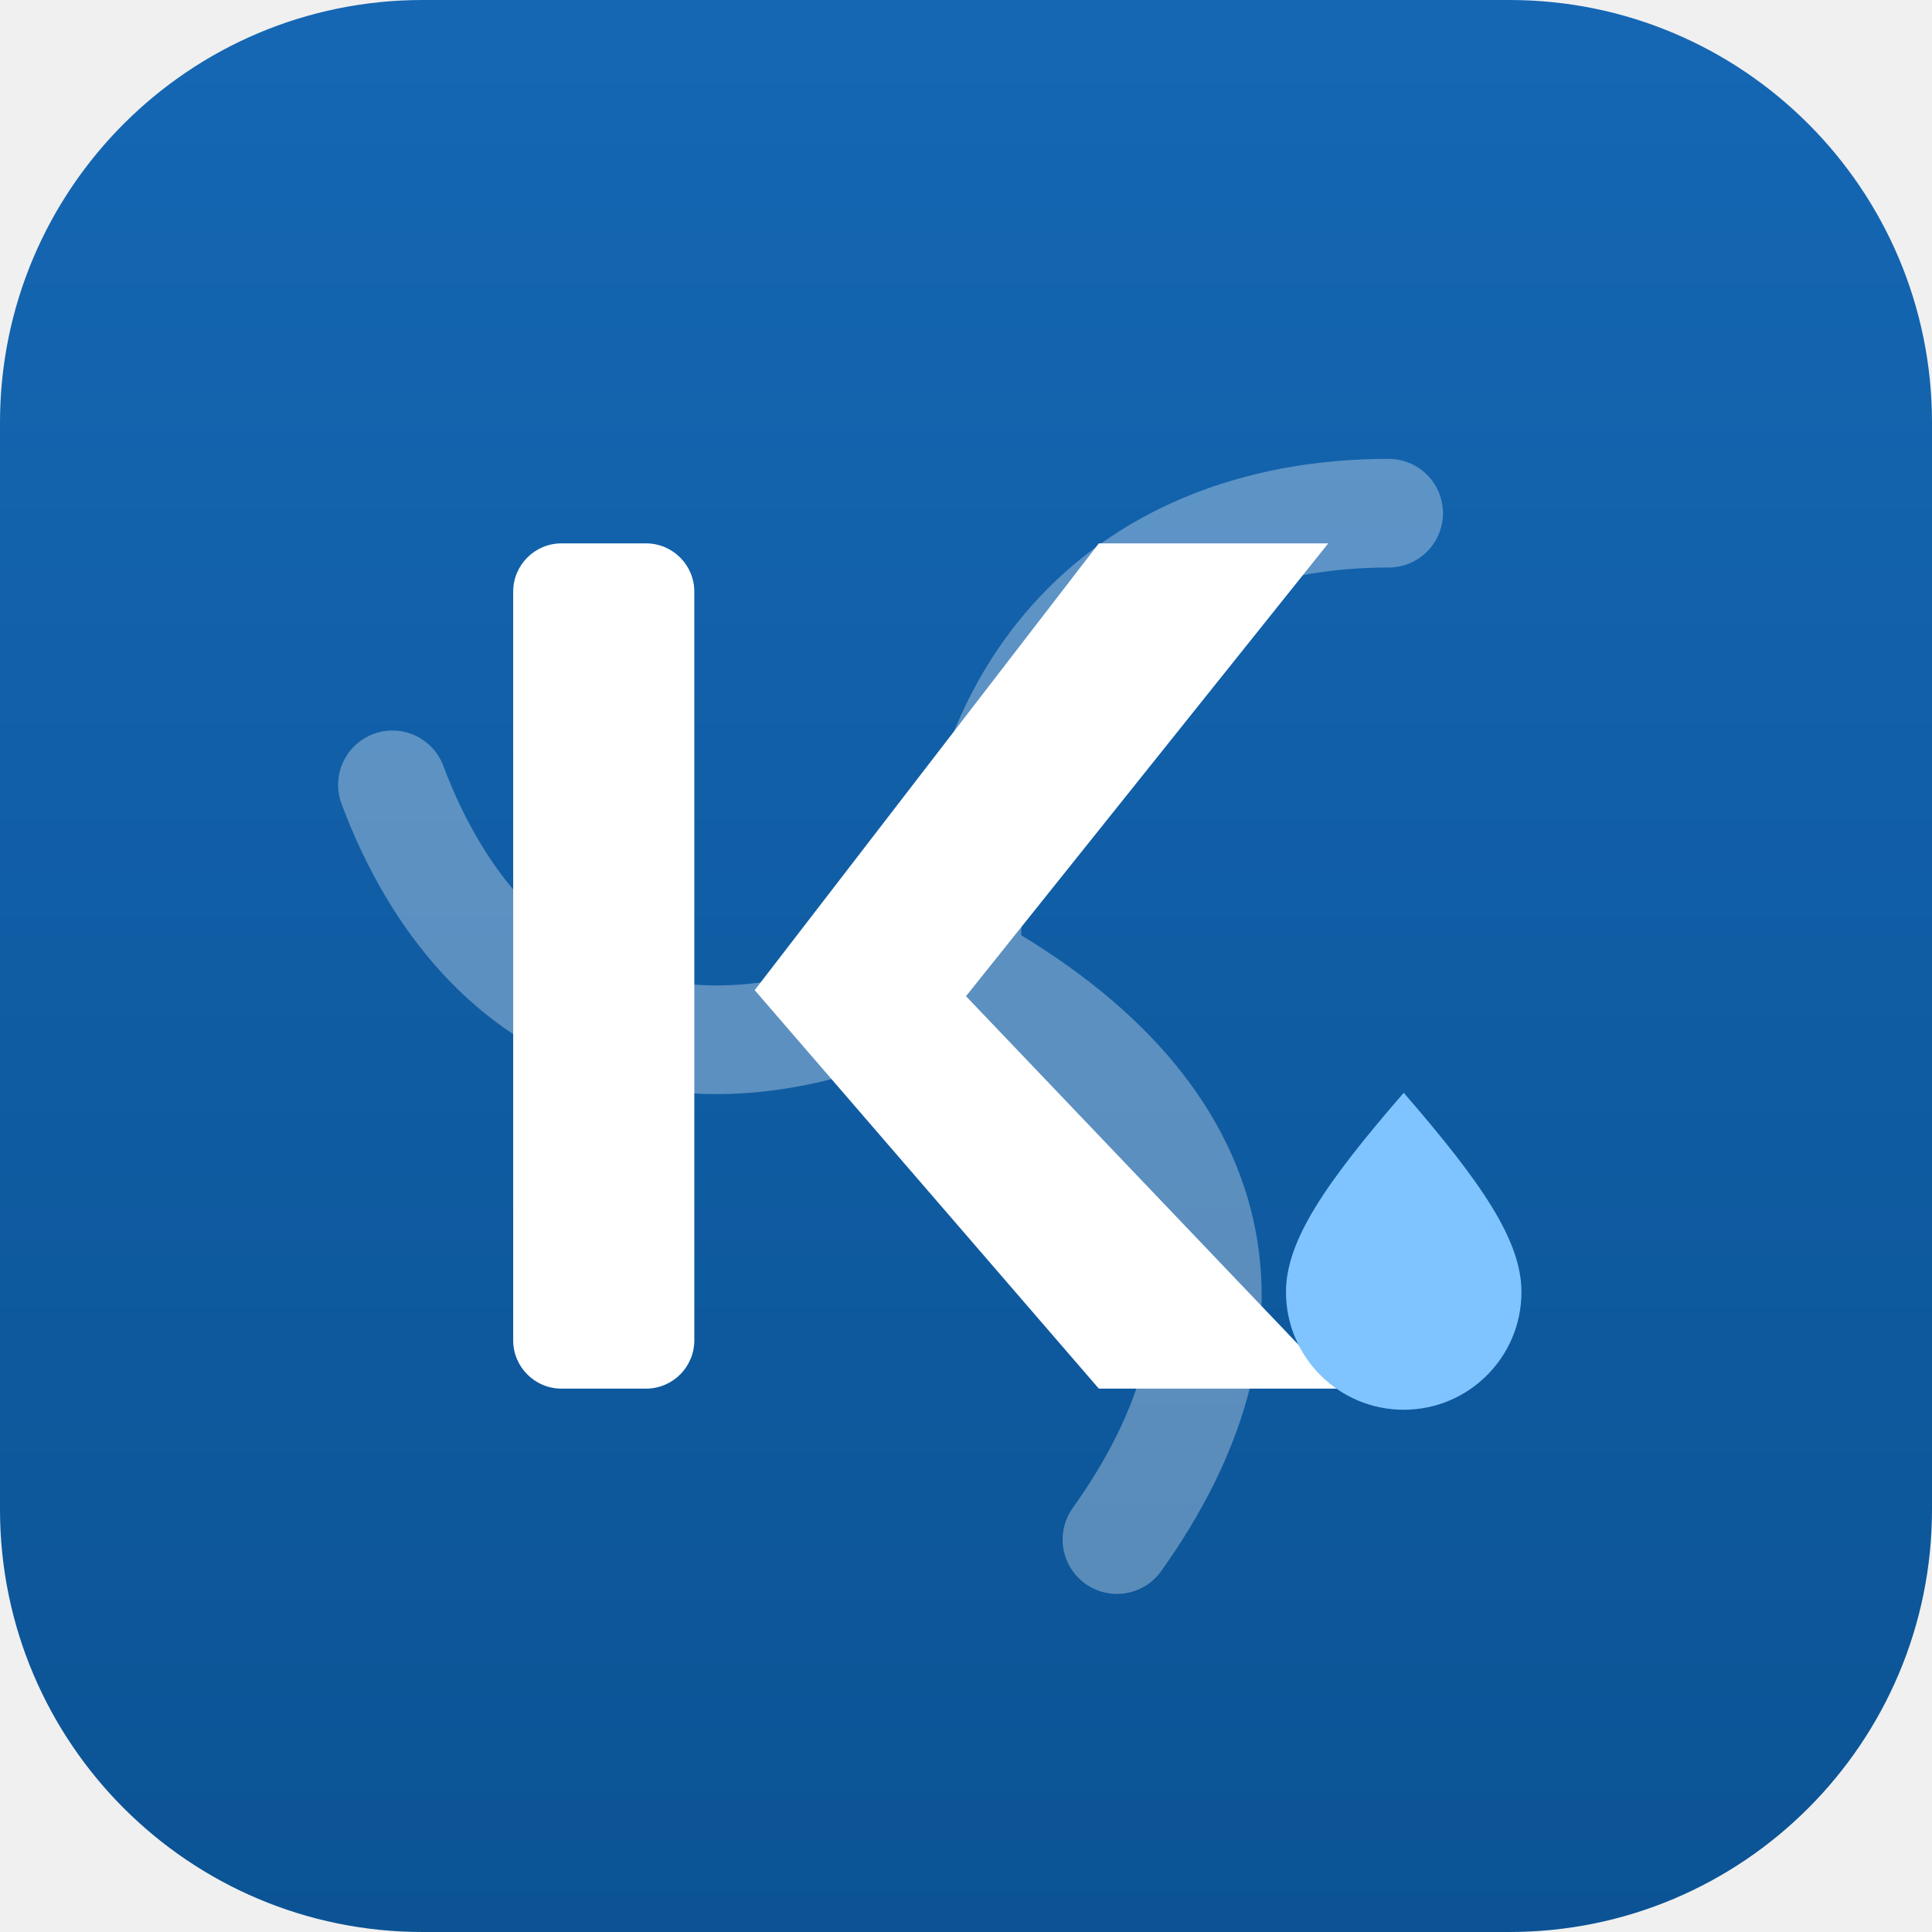
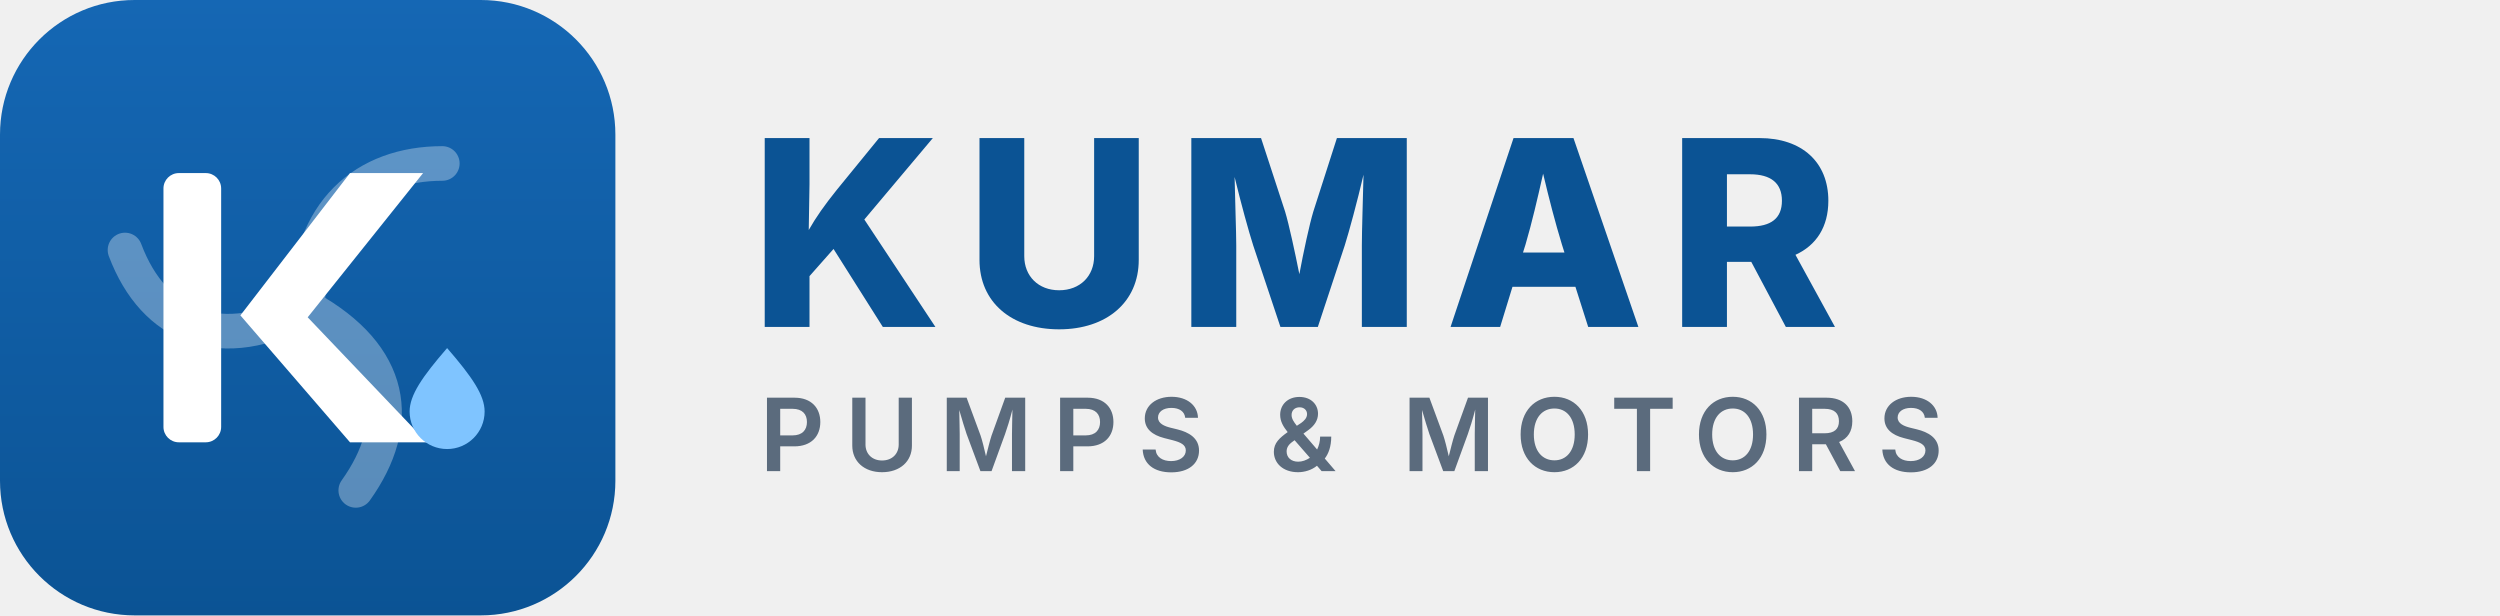
- <svg xmlns="http://www.w3.org/2000/svg" viewBox="0 0 64 64" width="64" height="64" role="img" aria-label="KUMAR">
+ <svg xmlns="http://www.w3.org/2000/svg" viewBox="0 0 260 64" width="260" height="64" role="img" aria-label="KUMAR Pumps &amp; Motors">
  <defs>
-     <linearGradient id="kmBlue" x1="0" y1="0" x2="0" y2="1">
+     <linearGradient id="klBlue" x1="0" y1="0" x2="0" y2="1">
      <stop offset="0" stop-color="#1567b4" />
      <stop offset="1" stop-color="#0b5394" />
    </linearGradient>
  </defs>
-   <rect width="64" height="64" rx="14" fill="url(#kmBlue)" />
+   <rect width="64" height="64" rx="14" fill="url(#klBlue)" />
  <g fill="none" stroke="#ffffff" stroke-width="3.6" stroke-linecap="round" opacity="0.32">
    <path d="M32 32 C32 22 38 17 46 17" />
    <path d="M32 32 C41 37 42 44 37 51" />
    <path d="M32 32 C23 37 16 34 13 26" />
  </g>
  <g fill="#ffffff">
    <rect x="17" y="18" width="6" height="28" rx="1.6" />
    <path d="M25 32.8 L36.4 18 h7.6 L32 33 l12.4 13 h-8 z" />
  </g>
  <path d="M46.5 36.2c2.6 3 3.9 4.9 3.9 6.6a3.9 3.9 0 0 1-7.8 0c0-1.7 1.3-3.6 3.9-6.6z" fill="#7fc4ff" />
+   <text x="78" y="34" font-family="Inter, 'Segoe UI', Arial, sans-serif" font-size="27" font-weight="800" letter-spacing="2.4" fill="#0b5394">KUMAR</text>
+   <text x="79" y="49" font-family="Inter, 'Segoe UI', Arial, sans-serif" font-size="10.5" font-weight="600" letter-spacing="2.1" fill="#5b6b7d">PUMPS &amp; MOTORS</text>
</svg>
